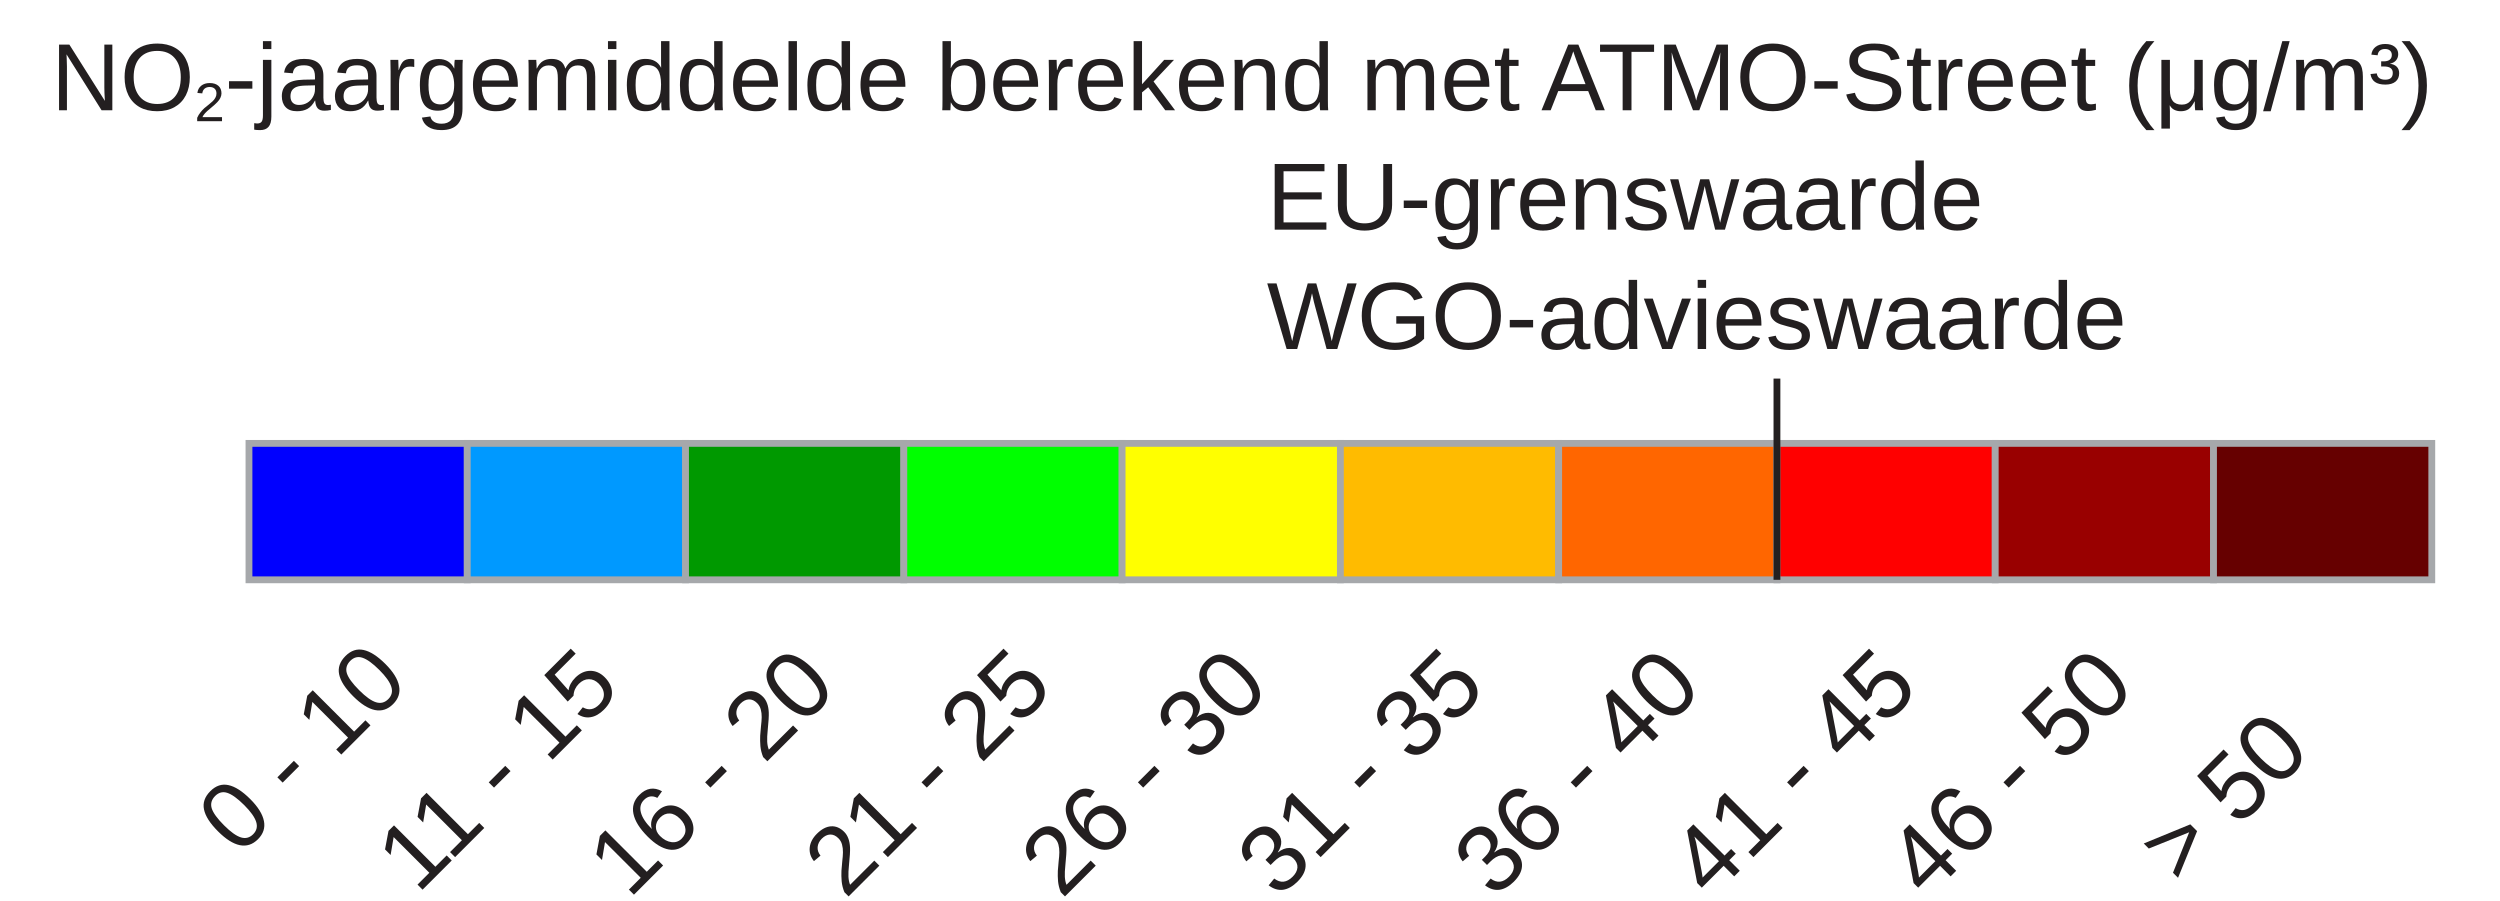
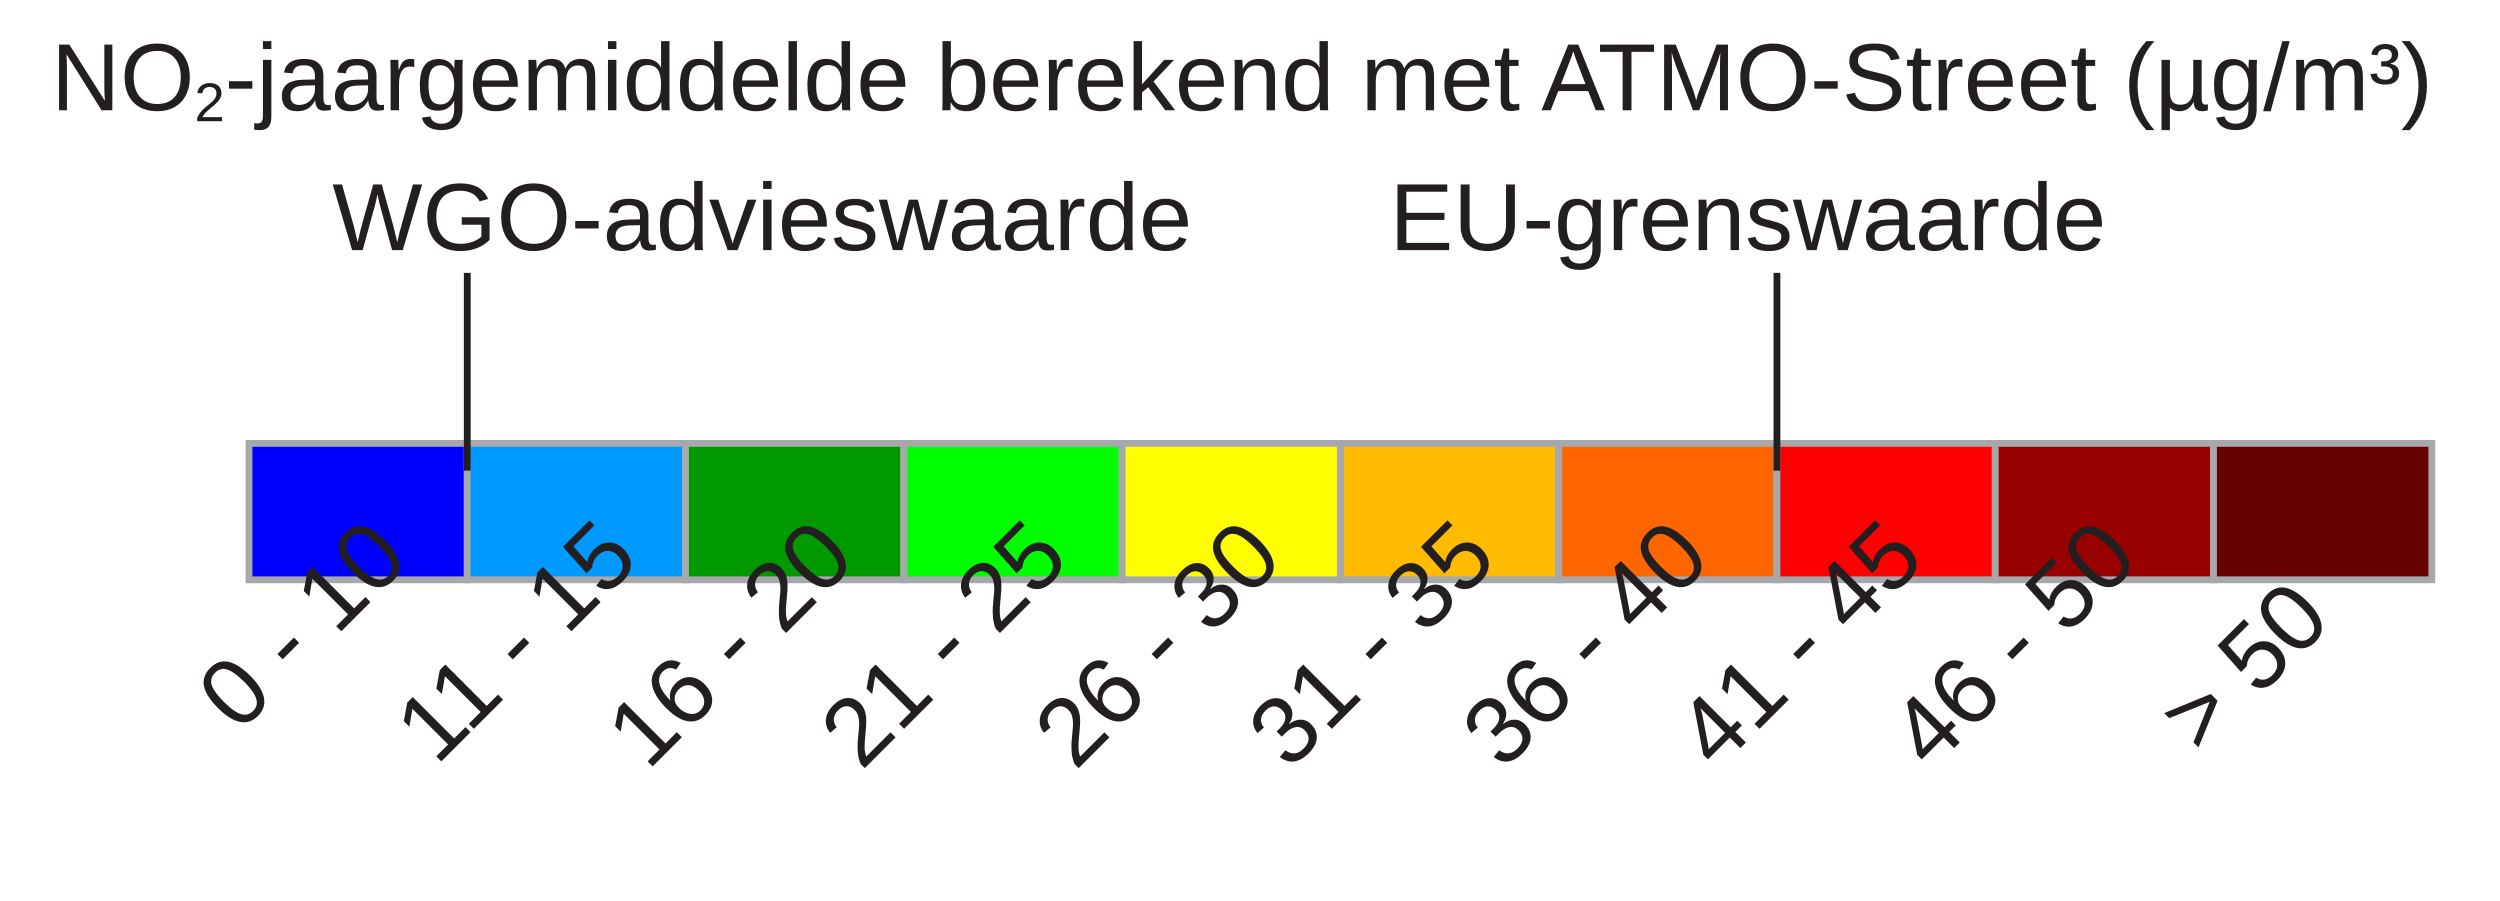
<svg xmlns="http://www.w3.org/2000/svg" version="1.1" id="Layer_1" x="0px" y="0px" width="366.5px" height="132px" viewBox="0 0 366.5 132" enable-background="new 0 0 366.5 132" xml:space="preserve">
  <rect x="36.5" y="65" fill="#0000FF" stroke="#A6A8AB" stroke-miterlimit="10" width="32" height="20" />
  <rect x="68.5" y="65" fill="#0099FF" stroke="#A6A8AB" stroke-miterlimit="10" width="32" height="20" />
  <rect x="100.5" y="65" fill="#009900" stroke="#A6A8AB" stroke-miterlimit="10" width="32" height="20" />
  <rect x="132.5" y="65" fill="#00FF00" stroke="#A6A8AB" stroke-miterlimit="10" width="32" height="20" />
  <rect x="164.5" y="65" fill="#FFFF00" stroke="#A6A8AB" stroke-miterlimit="10" width="32" height="20" />
  <rect x="196.5" y="65" fill="#FFBB00" stroke="#A6A8AB" stroke-miterlimit="10" width="32" height="20" />
  <rect x="228.5" y="65" fill="#FF6600" stroke="#A6A8AB" stroke-miterlimit="10" width="32" height="20" />
  <rect x="260.5" y="65" fill="#FF0000" stroke="#A6A8AB" stroke-miterlimit="10" width="32" height="20" />
  <rect x="292.5" y="65" fill="#990000" stroke="#A6A8AB" stroke-miterlimit="10" width="32" height="20" />
  <rect x="324.5" y="65" fill="#660000" stroke="#A6A8AB" stroke-miterlimit="10" width="32" height="20" />
-   <text transform="matrix(1 0 0 1 7.5 16.1665)" fill="#231F20" font-family="Arial" font-size="14">NO<tspan baseline-shift="sub" font-size="8px">2</tspan>-jaargemiddelde berekend met ATMO-Street (μg/m³)</text>
-   <text transform="matrix(1 0 0 1 185.7148 33.6665)" fill="#231F20" font-family="Arial" font-size="14">EU-grenswaarde</text>
-   <text transform="matrix(1 0 0 1 185.7148 51.1665)" fill="#231F20" font-family="Arial" font-size="14">WGO-advieswaarde</text>
-   <line fill="none" stroke="#231F20" stroke-miterlimit="10" x1="260.5" y1="55.5" x2="260.5" y2="85" />
-   <text transform="matrix(0.7071 -0.7071 0.7071 0.7071 34.9805 125.6699)" fill="#231F20" font-family="Arial" font-size="14">0 - 10</text>
-   <text transform="matrix(0.7071 -0.7071 0.7071 0.7071 61.1973 131.1758)" fill="#231F20" font-family="Arial" font-size="14">11 - 15</text>
-   <text transform="matrix(0.7071 -0.7071 0.7071 0.7071 92.1855 131.9102)" fill="#231F20" font-family="Arial" font-size="14">16 - 20</text>
-   <text transform="matrix(0.7071 -0.7071 0.7071 0.7071 123.9082 131.9102)" fill="#231F20" font-family="Arial" font-size="14">21 - 25</text>
-   <text transform="matrix(0.7071 -0.7071 0.7071 0.7071 155.6309 131.9102)" fill="#231F20" font-family="Arial" font-size="14">26 - 30</text>
-   <text transform="matrix(0.7071 -0.7071 0.7071 0.7071 187.3535 131.9102)" fill="#231F20" font-family="Arial" font-size="14">31 - 35</text>
-   <text transform="matrix(0.7071 -0.7071 0.7071 0.7071 219.0762 131.9102)" fill="#231F20" font-family="Arial" font-size="14">36 - 40</text>
-   <text transform="matrix(0.7071 -0.7071 0.7071 0.7071 250.7988 131.9102)" fill="#231F20" font-family="Arial" font-size="14">41 - 45</text>
-   <text transform="matrix(0.7071 -0.7071 0.7071 0.7071 282.5215 131.9102)" fill="#231F20" font-family="Arial" font-size="14">46 - 50</text>
-   <text transform="matrix(0.7071 -0.7071 0.7071 0.7071 319.5527 129.9102)" fill="#231F20" font-family="Arial" font-size="14">&gt; 50</text>
+   <text transform="matrix(1 0 0 1 7.5 16.1665)" fill="#231F20" font-family="Arial" font-size="14">NO<tspan baseline-shift="sub" font-size="8px">2</tspan>-jaargemiddelde berekend met ATMO-Street (µg/m³)</text>
+   <text transform="matrix(1 0 0 1 203.7148 36.6665)" fill="#231F20" font-family="Arial" font-size="14">EU-grenswaarde</text>
+   <line fill="none" stroke="#231F20" stroke-miterlimit="10" x1="260.5" y1="40" x2="260.5" y2="69" />
+   <text transform="matrix(1 0 0 1 48.7148 36.6665)" fill="#231F20" font-family="Arial" font-size="14">WGO-advieswaarde</text>
+   <line fill="none" stroke="#231F20" stroke-miterlimit="10" x1="68.5" y1="40" x2="68.5" y2="69" />
+   <text transform="matrix(1 0 0 1 439.6953 283.4648)" font-family="'MyriadPro-Regular'" font-size="12">³μ</text>
+   <text transform="matrix(0.7071 -0.7071 0.7071 0.7071 34.9805 107.5957)" fill="#231F20" font-family="Arial" font-size="14">0 - 10</text>
+   <text transform="matrix(0.7071 -0.7071 0.7071 0.7071 63.9473 112.3672)" fill="#231F20" font-family="Arial" font-size="14">11 - 15</text>
+   <text transform="matrix(0.7071 -0.7071 0.7071 0.7071 94.9326 113.1016)" fill="#231F20" font-family="Arial" font-size="14">16 - 20</text>
+   <text transform="matrix(0.7071 -0.7071 0.7071 0.7071 126.2852 113.1016)" fill="#231F20" font-family="Arial" font-size="14">21 - 25</text>
+   <text transform="matrix(0.7071 -0.7071 0.7071 0.7071 157.6367 113.1016)" fill="#231F20" font-family="Arial" font-size="14">26 - 30</text>
+   <text transform="matrix(0.7071 -0.7071 0.7071 0.7071 188.9893 113.1016)" fill="#231F20" font-family="Arial" font-size="14">31 - 35</text>
+   <text transform="matrix(0.7071 -0.7071 0.7071 0.7071 220.3418 113.1016)" fill="#231F20" font-family="Arial" font-size="14">36 - 40</text>
+   <text transform="matrix(0.7071 -0.7071 0.7071 0.7071 251.6934 113.1016)" fill="#231F20" font-family="Arial" font-size="14">41 - 45</text>
+   <text transform="matrix(0.7071 -0.7071 0.7071 0.7071 283.0469 113.1016)" fill="#231F20" font-family="Arial" font-size="14">46 - 50</text>
+   <text transform="matrix(0.7071 -0.7071 0.7071 0.7071 322.5527 110.793)" fill="#231F20" font-family="Arial" font-size="14">&gt; 50</text>
</svg>
